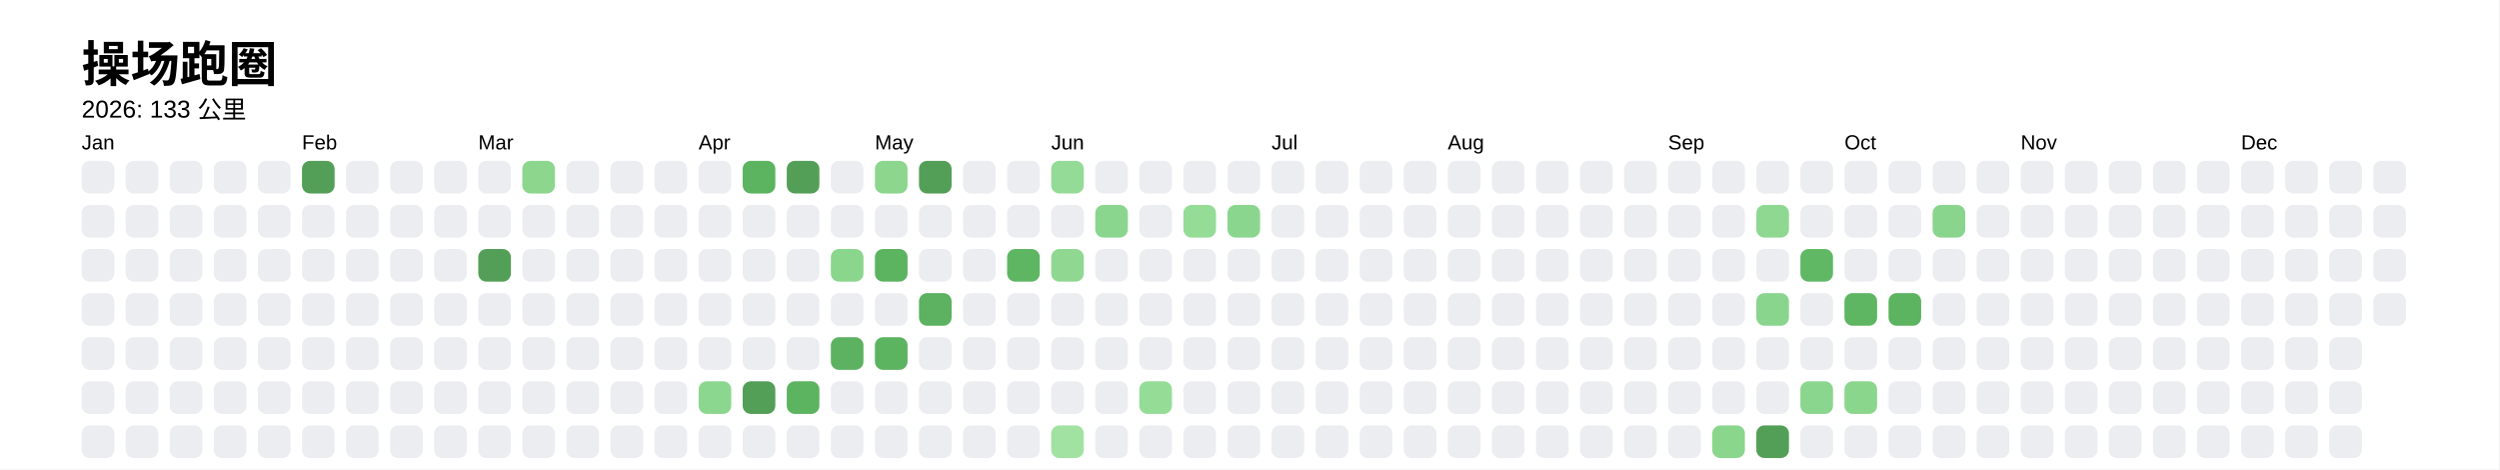
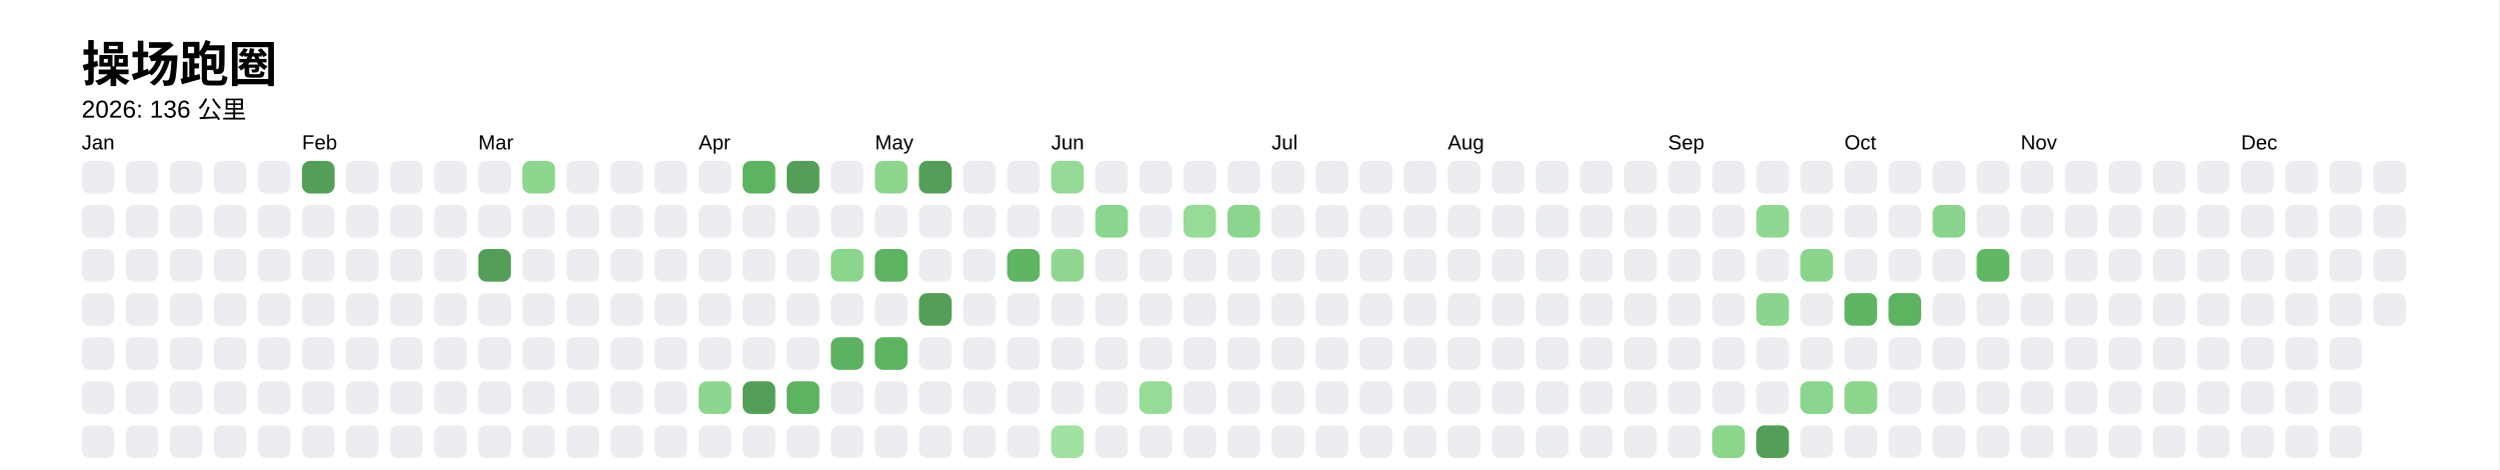
<svg xmlns="http://www.w3.org/2000/svg" baseProfile="full" height="57.5mm" version="1.1" viewBox="0,0,306.2,57.5" width="306.2mm">
  <defs />
  <rect fill="#FFFFFF" height="57.5" width="306.2" x="0" y="0" />
  <text fill="#000000" style="font-size:6px; font-family:Arial; font-weight:bold;" x="10" y="10">操场跑圈</text>
-   <text fill="#000000" style="font-size:3px; font-family:Arial;" x="10" y="14.4">2026: 133 公里</text>
+   <text fill="#000000" style="font-size:3px; font-family:Arial;" x="10" y="14.4">2026: 136 公里</text>
  <text fill="#000000" style="font-size:2.5px; font-family:Arial" x="10" y="18.3">Jan</text>
  <rect fill="#EBEDF0" height="4" rx="1" ry="1" width="4" x="10" y="19.7" />
  <rect fill="#EBEDF0" height="4" rx="1" ry="1" width="4" x="10" y="25.1" />
  <rect fill="#EBEDF0" height="4" rx="1" ry="1" width="4" x="10" y="30.5" />
  <rect fill="#EBEDF0" height="4" rx="1" ry="1" width="4" x="10" y="35.9" />
  <rect fill="#EBEDF0" height="4" rx="1" ry="1" width="4" x="10" y="41.3" />
  <rect fill="#EBEDF0" height="4" rx="1" ry="1" width="4" x="10" y="46.7" />
  <rect fill="#EBEDF0" height="4" rx="1" ry="1" width="4" x="10" y="52.1" />
  <rect fill="#EBEDF0" height="4" rx="1" ry="1" width="4" x="15.4" y="19.7" />
  <rect fill="#EBEDF0" height="4" rx="1" ry="1" width="4" x="15.4" y="25.1" />
  <rect fill="#EBEDF0" height="4" rx="1" ry="1" width="4" x="15.4" y="30.5" />
  <rect fill="#EBEDF0" height="4" rx="1" ry="1" width="4" x="15.4" y="35.9" />
  <rect fill="#EBEDF0" height="4" rx="1" ry="1" width="4" x="15.4" y="41.3" />
  <rect fill="#EBEDF0" height="4" rx="1" ry="1" width="4" x="15.4" y="46.7" />
  <rect fill="#EBEDF0" height="4" rx="1" ry="1" width="4" x="15.4" y="52.1" />
  <rect fill="#EBEDF0" height="4" rx="1" ry="1" width="4" x="20.8" y="19.7" />
  <rect fill="#EBEDF0" height="4" rx="1" ry="1" width="4" x="20.8" y="25.1" />
  <rect fill="#EBEDF0" height="4" rx="1" ry="1" width="4" x="20.8" y="30.5" />
  <rect fill="#EBEDF0" height="4" rx="1" ry="1" width="4" x="20.8" y="35.9" />
  <rect fill="#EBEDF0" height="4" rx="1" ry="1" width="4" x="20.8" y="41.3" />
  <rect fill="#EBEDF0" height="4" rx="1" ry="1" width="4" x="20.8" y="46.7" />
  <rect fill="#EBEDF0" height="4" rx="1" ry="1" width="4" x="20.8" y="52.1" />
  <rect fill="#EBEDF0" height="4" rx="1" ry="1" width="4" x="26.2" y="19.7" />
  <rect fill="#EBEDF0" height="4" rx="1" ry="1" width="4" x="26.2" y="25.1" />
  <rect fill="#EBEDF0" height="4" rx="1" ry="1" width="4" x="26.2" y="30.5" />
  <rect fill="#EBEDF0" height="4" rx="1" ry="1" width="4" x="26.2" y="35.9" />
  <rect fill="#EBEDF0" height="4" rx="1" ry="1" width="4" x="26.2" y="41.3" />
  <rect fill="#EBEDF0" height="4" rx="1" ry="1" width="4" x="26.2" y="46.7" />
  <rect fill="#EBEDF0" height="4" rx="1" ry="1" width="4" x="26.2" y="52.1" />
  <rect fill="#EBEDF0" height="4" rx="1" ry="1" width="4" x="31.6" y="19.7" />
  <rect fill="#EBEDF0" height="4" rx="1" ry="1" width="4" x="31.6" y="25.1" />
  <rect fill="#EBEDF0" height="4" rx="1" ry="1" width="4" x="31.6" y="30.5" />
  <rect fill="#EBEDF0" height="4" rx="1" ry="1" width="4" x="31.6" y="35.9" />
  <rect fill="#EBEDF0" height="4" rx="1" ry="1" width="4" x="31.6" y="41.3" />
  <rect fill="#EBEDF0" height="4" rx="1" ry="1" width="4" x="31.6" y="46.7" />
  <rect fill="#EBEDF0" height="4" rx="1" ry="1" width="4" x="31.6" y="52.1" />
  <text fill="#000000" style="font-size:2.5px; font-family:Arial" x="37.0" y="18.3">Feb</text>
  <rect fill="#549F57" height="4" rx="1" ry="1" width="4" x="37.0" y="19.7" />
  <rect fill="#EBEDF0" height="4" rx="1" ry="1" width="4" x="37.0" y="25.1" />
  <rect fill="#EBEDF0" height="4" rx="1" ry="1" width="4" x="37.0" y="30.5" />
  <rect fill="#EBEDF0" height="4" rx="1" ry="1" width="4" x="37.0" y="35.9" />
  <rect fill="#EBEDF0" height="4" rx="1" ry="1" width="4" x="37.0" y="41.3" />
  <rect fill="#EBEDF0" height="4" rx="1" ry="1" width="4" x="37.0" y="46.7" />
  <rect fill="#EBEDF0" height="4" rx="1" ry="1" width="4" x="37.0" y="52.1" />
  <rect fill="#EBEDF0" height="4" rx="1" ry="1" width="4" x="42.4" y="19.7" />
  <rect fill="#EBEDF0" height="4" rx="1" ry="1" width="4" x="42.4" y="25.1" />
  <rect fill="#EBEDF0" height="4" rx="1" ry="1" width="4" x="42.4" y="30.5" />
  <rect fill="#EBEDF0" height="4" rx="1" ry="1" width="4" x="42.4" y="35.9" />
  <rect fill="#EBEDF0" height="4" rx="1" ry="1" width="4" x="42.4" y="41.3" />
  <rect fill="#EBEDF0" height="4" rx="1" ry="1" width="4" x="42.4" y="46.7" />
  <rect fill="#EBEDF0" height="4" rx="1" ry="1" width="4" x="42.4" y="52.1" />
  <rect fill="#EBEDF0" height="4" rx="1" ry="1" width="4" x="47.8" y="19.7" />
  <rect fill="#EBEDF0" height="4" rx="1" ry="1" width="4" x="47.8" y="25.1" />
  <rect fill="#EBEDF0" height="4" rx="1" ry="1" width="4" x="47.8" y="30.5" />
  <rect fill="#EBEDF0" height="4" rx="1" ry="1" width="4" x="47.8" y="35.9" />
  <rect fill="#EBEDF0" height="4" rx="1" ry="1" width="4" x="47.8" y="41.3" />
  <rect fill="#EBEDF0" height="4" rx="1" ry="1" width="4" x="47.8" y="46.7" />
  <rect fill="#EBEDF0" height="4" rx="1" ry="1" width="4" x="47.8" y="52.1" />
  <rect fill="#EBEDF0" height="4" rx="1" ry="1" width="4" x="53.2" y="19.7" />
  <rect fill="#EBEDF0" height="4" rx="1" ry="1" width="4" x="53.2" y="25.1" />
  <rect fill="#EBEDF0" height="4" rx="1" ry="1" width="4" x="53.2" y="30.5" />
  <rect fill="#EBEDF0" height="4" rx="1" ry="1" width="4" x="53.2" y="35.9" />
  <rect fill="#EBEDF0" height="4" rx="1" ry="1" width="4" x="53.2" y="41.3" />
  <rect fill="#EBEDF0" height="4" rx="1" ry="1" width="4" x="53.2" y="46.7" />
  <rect fill="#EBEDF0" height="4" rx="1" ry="1" width="4" x="53.2" y="52.1" />
  <text fill="#000000" style="font-size:2.5px; font-family:Arial" x="58.6" y="18.3">Mar</text>
  <rect fill="#EBEDF0" height="4" rx="1" ry="1" width="4" x="58.6" y="19.7" />
  <rect fill="#EBEDF0" height="4" rx="1" ry="1" width="4" x="58.6" y="25.1" />
  <rect fill="#549F57" height="4" rx="1" ry="1" width="4" x="58.6" y="30.5" />
  <rect fill="#EBEDF0" height="4" rx="1" ry="1" width="4" x="58.6" y="35.9" />
  <rect fill="#EBEDF0" height="4" rx="1" ry="1" width="4" x="58.6" y="41.3" />
  <rect fill="#EBEDF0" height="4" rx="1" ry="1" width="4" x="58.6" y="46.7" />
  <rect fill="#EBEDF0" height="4" rx="1" ry="1" width="4" x="58.6" y="52.1" />
  <rect fill="#8cd68e" height="4" rx="1" ry="1" width="4" x="64" y="19.7" />
  <rect fill="#EBEDF0" height="4" rx="1" ry="1" width="4" x="64" y="25.1" />
  <rect fill="#EBEDF0" height="4" rx="1" ry="1" width="4" x="64" y="30.5" />
  <rect fill="#EBEDF0" height="4" rx="1" ry="1" width="4" x="64" y="35.9" />
  <rect fill="#EBEDF0" height="4" rx="1" ry="1" width="4" x="64" y="41.3" />
  <rect fill="#EBEDF0" height="4" rx="1" ry="1" width="4" x="64" y="46.7" />
  <rect fill="#EBEDF0" height="4" rx="1" ry="1" width="4" x="64" y="52.1" />
  <rect fill="#EBEDF0" height="4" rx="1" ry="1" width="4" x="69.4" y="19.7" />
  <rect fill="#EBEDF0" height="4" rx="1" ry="1" width="4" x="69.4" y="25.1" />
  <rect fill="#EBEDF0" height="4" rx="1" ry="1" width="4" x="69.4" y="30.5" />
  <rect fill="#EBEDF0" height="4" rx="1" ry="1" width="4" x="69.4" y="35.9" />
  <rect fill="#EBEDF0" height="4" rx="1" ry="1" width="4" x="69.4" y="41.3" />
  <rect fill="#EBEDF0" height="4" rx="1" ry="1" width="4" x="69.4" y="46.7" />
  <rect fill="#EBEDF0" height="4" rx="1" ry="1" width="4" x="69.4" y="52.1" />
  <rect fill="#EBEDF0" height="4" rx="1" ry="1" width="4" x="74.8" y="19.7" />
  <rect fill="#EBEDF0" height="4" rx="1" ry="1" width="4" x="74.8" y="25.1" />
  <rect fill="#EBEDF0" height="4" rx="1" ry="1" width="4" x="74.8" y="30.5" />
  <rect fill="#EBEDF0" height="4" rx="1" ry="1" width="4" x="74.8" y="35.9" />
  <rect fill="#EBEDF0" height="4" rx="1" ry="1" width="4" x="74.8" y="41.3" />
  <rect fill="#EBEDF0" height="4" rx="1" ry="1" width="4" x="74.8" y="46.7" />
  <rect fill="#EBEDF0" height="4" rx="1" ry="1" width="4" x="74.8" y="52.1" />
  <rect fill="#EBEDF0" height="4" rx="1" ry="1" width="4" x="80.2" y="19.7" />
  <rect fill="#EBEDF0" height="4" rx="1" ry="1" width="4" x="80.2" y="25.1" />
  <rect fill="#EBEDF0" height="4" rx="1" ry="1" width="4" x="80.2" y="30.5" />
  <rect fill="#EBEDF0" height="4" rx="1" ry="1" width="4" x="80.2" y="35.9" />
  <rect fill="#EBEDF0" height="4" rx="1" ry="1" width="4" x="80.2" y="41.3" />
  <rect fill="#EBEDF0" height="4" rx="1" ry="1" width="4" x="80.2" y="46.7" />
  <rect fill="#EBEDF0" height="4" rx="1" ry="1" width="4" x="80.2" y="52.1" />
  <text fill="#000000" style="font-size:2.5px; font-family:Arial" x="85.6" y="18.3">Apr</text>
  <rect fill="#EBEDF0" height="4" rx="1" ry="1" width="4" x="85.6" y="19.7" />
  <rect fill="#EBEDF0" height="4" rx="1" ry="1" width="4" x="85.6" y="25.1" />
  <rect fill="#EBEDF0" height="4" rx="1" ry="1" width="4" x="85.6" y="30.5" />
  <rect fill="#EBEDF0" height="4" rx="1" ry="1" width="4" x="85.6" y="35.9" />
  <rect fill="#EBEDF0" height="4" rx="1" ry="1" width="4" x="85.6" y="41.3" />
  <rect fill="#8cd78f" height="4" rx="1" ry="1" width="4" x="85.6" y="46.7" />
  <rect fill="#EBEDF0" height="4" rx="1" ry="1" width="4" x="85.6" y="52.1" />
  <rect fill="#5cb360" height="4" rx="1" ry="1" width="4" x="91" y="19.7" />
  <rect fill="#EBEDF0" height="4" rx="1" ry="1" width="4" x="91" y="25.1" />
  <rect fill="#EBEDF0" height="4" rx="1" ry="1" width="4" x="91" y="30.5" />
  <rect fill="#EBEDF0" height="4" rx="1" ry="1" width="4" x="91" y="35.9" />
  <rect fill="#EBEDF0" height="4" rx="1" ry="1" width="4" x="91" y="41.3" />
  <rect fill="#549F57" height="4" rx="1" ry="1" width="4" x="91" y="46.7" />
  <rect fill="#EBEDF0" height="4" rx="1" ry="1" width="4" x="91" y="52.1" />
  <rect fill="#549F57" height="4" rx="1" ry="1" width="4" x="96.4" y="19.7" />
  <rect fill="#EBEDF0" height="4" rx="1" ry="1" width="4" x="96.4" y="25.1" />
  <rect fill="#EBEDF0" height="4" rx="1" ry="1" width="4" x="96.4" y="30.5" />
  <rect fill="#EBEDF0" height="4" rx="1" ry="1" width="4" x="96.4" y="35.9" />
  <rect fill="#EBEDF0" height="4" rx="1" ry="1" width="4" x="96.4" y="41.3" />
  <rect fill="#5cb360" height="4" rx="1" ry="1" width="4" x="96.4" y="46.7" />
  <rect fill="#EBEDF0" height="4" rx="1" ry="1" width="4" x="96.4" y="52.1" />
  <rect fill="#EBEDF0" height="4" rx="1" ry="1" width="4" x="101.8" y="19.7" />
  <rect fill="#EBEDF0" height="4" rx="1" ry="1" width="4" x="101.8" y="25.1" />
  <rect fill="#8bd68d" height="4" rx="1" ry="1" width="4" x="101.8" y="30.5" />
  <rect fill="#EBEDF0" height="4" rx="1" ry="1" width="4" x="101.8" y="35.9" />
  <rect fill="#5cb260" height="4" rx="1" ry="1" width="4" x="101.8" y="41.3" />
  <rect fill="#EBEDF0" height="4" rx="1" ry="1" width="4" x="101.8" y="46.7" />
  <rect fill="#EBEDF0" height="4" rx="1" ry="1" width="4" x="101.8" y="52.1" />
  <text fill="#000000" style="font-size:2.5px; font-family:Arial" x="107.2" y="18.3">May</text>
  <rect fill="#8cd68e" height="4" rx="1" ry="1" width="4" x="107.2" y="19.7" />
  <rect fill="#EBEDF0" height="4" rx="1" ry="1" width="4" x="107.2" y="25.1" />
  <rect fill="#5cb360" height="4" rx="1" ry="1" width="4" x="107.2" y="30.5" />
  <rect fill="#EBEDF0" height="4" rx="1" ry="1" width="4" x="107.2" y="35.9" />
  <rect fill="#5cb360" height="4" rx="1" ry="1" width="4" x="107.2" y="41.3" />
  <rect fill="#EBEDF0" height="4" rx="1" ry="1" width="4" x="107.2" y="46.7" />
  <rect fill="#EBEDF0" height="4" rx="1" ry="1" width="4" x="107.2" y="52.1" />
  <rect fill="#549F57" height="4" rx="1" ry="1" width="4" x="112.6" y="19.7" />
  <rect fill="#EBEDF0" height="4" rx="1" ry="1" width="4" x="112.6" y="25.1" />
  <rect fill="#EBEDF0" height="4" rx="1" ry="1" width="4" x="112.6" y="30.5" />
-   <rect fill="#5cb260" height="4" rx="1" ry="1" width="4" x="112.6" y="35.9" />
+   <rect fill="#549F57" height="4" rx="1" ry="1" width="4" x="112.6" y="35.9" />
  <rect fill="#EBEDF0" height="4" rx="1" ry="1" width="4" x="112.6" y="41.3" />
  <rect fill="#EBEDF0" height="4" rx="1" ry="1" width="4" x="112.6" y="46.7" />
  <rect fill="#EBEDF0" height="4" rx="1" ry="1" width="4" x="112.6" y="52.1" />
  <rect fill="#EBEDF0" height="4" rx="1" ry="1" width="4" x="118" y="19.7" />
  <rect fill="#EBEDF0" height="4" rx="1" ry="1" width="4" x="118" y="25.1" />
  <rect fill="#EBEDF0" height="4" rx="1" ry="1" width="4" x="118" y="30.5" />
  <rect fill="#EBEDF0" height="4" rx="1" ry="1" width="4" x="118" y="35.9" />
  <rect fill="#EBEDF0" height="4" rx="1" ry="1" width="4" x="118" y="41.3" />
  <rect fill="#EBEDF0" height="4" rx="1" ry="1" width="4" x="118" y="46.7" />
  <rect fill="#EBEDF0" height="4" rx="1" ry="1" width="4" x="118" y="52.1" />
  <rect fill="#EBEDF0" height="4" rx="1" ry="1" width="4" x="123.4" y="19.7" />
  <rect fill="#EBEDF0" height="4" rx="1" ry="1" width="4" x="123.4" y="25.1" />
  <rect fill="#5eb663" height="4" rx="1" ry="1" width="4" x="123.4" y="30.5" />
  <rect fill="#EBEDF0" height="4" rx="1" ry="1" width="4" x="123.4" y="35.9" />
  <rect fill="#EBEDF0" height="4" rx="1" ry="1" width="4" x="123.4" y="41.3" />
  <rect fill="#EBEDF0" height="4" rx="1" ry="1" width="4" x="123.4" y="46.7" />
  <rect fill="#EBEDF0" height="4" rx="1" ry="1" width="4" x="123.4" y="52.1" />
  <text fill="#000000" style="font-size:2.5px; font-family:Arial" x="128.8" y="18.3">Jun</text>
  <rect fill="#94db97" height="4" rx="1" ry="1" width="4" x="128.8" y="19.7" />
  <rect fill="#EBEDF0" height="4" rx="1" ry="1" width="4" x="128.8" y="25.1" />
  <rect fill="#90d892" height="4" rx="1" ry="1" width="4" x="128.8" y="30.5" />
  <rect fill="#EBEDF0" height="4" rx="1" ry="1" width="4" x="128.8" y="35.9" />
  <rect fill="#EBEDF0" height="4" rx="1" ry="1" width="4" x="128.8" y="41.3" />
  <rect fill="#EBEDF0" height="4" rx="1" ry="1" width="4" x="128.8" y="46.7" />
  <rect fill="#a1e2a3" height="4" rx="1" ry="1" width="4" x="128.8" y="52.1" />
  <rect fill="#EBEDF0" height="4" rx="1" ry="1" width="4" x="134.2" y="19.7" />
  <rect fill="#8bd68e" height="4" rx="1" ry="1" width="4" x="134.2" y="25.1" />
  <rect fill="#EBEDF0" height="4" rx="1" ry="1" width="4" x="134.2" y="30.5" />
  <rect fill="#EBEDF0" height="4" rx="1" ry="1" width="4" x="134.2" y="35.9" />
  <rect fill="#EBEDF0" height="4" rx="1" ry="1" width="4" x="134.2" y="41.3" />
  <rect fill="#EBEDF0" height="4" rx="1" ry="1" width="4" x="134.2" y="46.7" />
  <rect fill="#EBEDF0" height="4" rx="1" ry="1" width="4" x="134.2" y="52.1" />
  <rect fill="#EBEDF0" height="4" rx="1" ry="1" width="4" x="139.6" y="19.7" />
  <rect fill="#EBEDF0" height="4" rx="1" ry="1" width="4" x="139.6" y="25.1" />
  <rect fill="#EBEDF0" height="4" rx="1" ry="1" width="4" x="139.6" y="30.5" />
  <rect fill="#EBEDF0" height="4" rx="1" ry="1" width="4" x="139.6" y="35.9" />
  <rect fill="#EBEDF0" height="4" rx="1" ry="1" width="4" x="139.6" y="41.3" />
  <rect fill="#95dc97" height="4" rx="1" ry="1" width="4" x="139.6" y="46.7" />
  <rect fill="#EBEDF0" height="4" rx="1" ry="1" width="4" x="139.6" y="52.1" />
  <rect fill="#EBEDF0" height="4" rx="1" ry="1" width="4" x="145" y="19.7" />
  <rect fill="#95dc97" height="4" rx="1" ry="1" width="4" x="145" y="25.1" />
  <rect fill="#EBEDF0" height="4" rx="1" ry="1" width="4" x="145" y="30.5" />
  <rect fill="#EBEDF0" height="4" rx="1" ry="1" width="4" x="145" y="35.9" />
  <rect fill="#EBEDF0" height="4" rx="1" ry="1" width="4" x="145" y="41.3" />
  <rect fill="#EBEDF0" height="4" rx="1" ry="1" width="4" x="145" y="46.7" />
  <rect fill="#EBEDF0" height="4" rx="1" ry="1" width="4" x="145" y="52.1" />
  <rect fill="#EBEDF0" height="4" rx="1" ry="1" width="4" x="150.4" y="19.7" />
  <rect fill="#8bd68e" height="4" rx="1" ry="1" width="4" x="150.4" y="25.1" />
  <rect fill="#EBEDF0" height="4" rx="1" ry="1" width="4" x="150.4" y="30.5" />
  <rect fill="#EBEDF0" height="4" rx="1" ry="1" width="4" x="150.4" y="35.9" />
  <rect fill="#EBEDF0" height="4" rx="1" ry="1" width="4" x="150.4" y="41.3" />
  <rect fill="#EBEDF0" height="4" rx="1" ry="1" width="4" x="150.4" y="46.7" />
  <rect fill="#EBEDF0" height="4" rx="1" ry="1" width="4" x="150.4" y="52.1" />
  <text fill="#000000" style="font-size:2.5px; font-family:Arial" x="155.8" y="18.3">Jul</text>
  <rect fill="#EBEDF0" height="4" rx="1" ry="1" width="4" x="155.8" y="19.7" />
  <rect fill="#EBEDF0" height="4" rx="1" ry="1" width="4" x="155.8" y="25.1" />
  <rect fill="#EBEDF0" height="4" rx="1" ry="1" width="4" x="155.8" y="30.5" />
  <rect fill="#EBEDF0" height="4" rx="1" ry="1" width="4" x="155.8" y="35.9" />
  <rect fill="#EBEDF0" height="4" rx="1" ry="1" width="4" x="155.8" y="41.3" />
  <rect fill="#EBEDF0" height="4" rx="1" ry="1" width="4" x="155.8" y="46.7" />
  <rect fill="#EBEDF0" height="4" rx="1" ry="1" width="4" x="155.8" y="52.1" />
  <rect fill="#EBEDF0" height="4" rx="1" ry="1" width="4" x="161.2" y="19.7" />
  <rect fill="#EBEDF0" height="4" rx="1" ry="1" width="4" x="161.2" y="25.1" />
  <rect fill="#EBEDF0" height="4" rx="1" ry="1" width="4" x="161.2" y="30.5" />
  <rect fill="#EBEDF0" height="4" rx="1" ry="1" width="4" x="161.2" y="35.9" />
  <rect fill="#EBEDF0" height="4" rx="1" ry="1" width="4" x="161.2" y="41.3" />
  <rect fill="#EBEDF0" height="4" rx="1" ry="1" width="4" x="161.2" y="46.7" />
  <rect fill="#EBEDF0" height="4" rx="1" ry="1" width="4" x="161.2" y="52.1" />
  <rect fill="#EBEDF0" height="4" rx="1" ry="1" width="4" x="166.6" y="19.7" />
  <rect fill="#EBEDF0" height="4" rx="1" ry="1" width="4" x="166.6" y="25.1" />
  <rect fill="#EBEDF0" height="4" rx="1" ry="1" width="4" x="166.6" y="30.5" />
  <rect fill="#EBEDF0" height="4" rx="1" ry="1" width="4" x="166.6" y="35.9" />
  <rect fill="#EBEDF0" height="4" rx="1" ry="1" width="4" x="166.6" y="41.3" />
  <rect fill="#EBEDF0" height="4" rx="1" ry="1" width="4" x="166.6" y="46.7" />
  <rect fill="#EBEDF0" height="4" rx="1" ry="1" width="4" x="166.6" y="52.1" />
  <rect fill="#EBEDF0" height="4" rx="1" ry="1" width="4" x="172" y="19.7" />
  <rect fill="#EBEDF0" height="4" rx="1" ry="1" width="4" x="172" y="25.1" />
  <rect fill="#EBEDF0" height="4" rx="1" ry="1" width="4" x="172" y="30.5" />
  <rect fill="#EBEDF0" height="4" rx="1" ry="1" width="4" x="172" y="35.9" />
  <rect fill="#EBEDF0" height="4" rx="1" ry="1" width="4" x="172" y="41.3" />
  <rect fill="#EBEDF0" height="4" rx="1" ry="1" width="4" x="172" y="46.7" />
  <rect fill="#EBEDF0" height="4" rx="1" ry="1" width="4" x="172" y="52.1" />
  <text fill="#000000" style="font-size:2.5px; font-family:Arial" x="177.4" y="18.3">Aug</text>
  <rect fill="#EBEDF0" height="4" rx="1" ry="1" width="4" x="177.4" y="19.7" />
  <rect fill="#EBEDF0" height="4" rx="1" ry="1" width="4" x="177.4" y="25.1" />
  <rect fill="#EBEDF0" height="4" rx="1" ry="1" width="4" x="177.4" y="30.5" />
  <rect fill="#EBEDF0" height="4" rx="1" ry="1" width="4" x="177.4" y="35.9" />
  <rect fill="#EBEDF0" height="4" rx="1" ry="1" width="4" x="177.4" y="41.3" />
  <rect fill="#EBEDF0" height="4" rx="1" ry="1" width="4" x="177.4" y="46.7" />
  <rect fill="#EBEDF0" height="4" rx="1" ry="1" width="4" x="177.4" y="52.1" />
  <rect fill="#EBEDF0" height="4" rx="1" ry="1" width="4" x="182.8" y="19.7" />
  <rect fill="#EBEDF0" height="4" rx="1" ry="1" width="4" x="182.8" y="25.1" />
  <rect fill="#EBEDF0" height="4" rx="1" ry="1" width="4" x="182.8" y="30.5" />
  <rect fill="#EBEDF0" height="4" rx="1" ry="1" width="4" x="182.8" y="35.9" />
  <rect fill="#EBEDF0" height="4" rx="1" ry="1" width="4" x="182.8" y="41.3" />
  <rect fill="#EBEDF0" height="4" rx="1" ry="1" width="4" x="182.8" y="46.7" />
  <rect fill="#EBEDF0" height="4" rx="1" ry="1" width="4" x="182.8" y="52.1" />
  <rect fill="#EBEDF0" height="4" rx="1" ry="1" width="4" x="188.2" y="19.7" />
  <rect fill="#EBEDF0" height="4" rx="1" ry="1" width="4" x="188.2" y="25.1" />
  <rect fill="#EBEDF0" height="4" rx="1" ry="1" width="4" x="188.2" y="30.5" />
  <rect fill="#EBEDF0" height="4" rx="1" ry="1" width="4" x="188.2" y="35.9" />
  <rect fill="#EBEDF0" height="4" rx="1" ry="1" width="4" x="188.2" y="41.3" />
  <rect fill="#EBEDF0" height="4" rx="1" ry="1" width="4" x="188.2" y="46.7" />
  <rect fill="#EBEDF0" height="4" rx="1" ry="1" width="4" x="188.2" y="52.1" />
  <rect fill="#EBEDF0" height="4" rx="1" ry="1" width="4" x="193.6" y="19.7" />
  <rect fill="#EBEDF0" height="4" rx="1" ry="1" width="4" x="193.6" y="25.1" />
  <rect fill="#EBEDF0" height="4" rx="1" ry="1" width="4" x="193.6" y="30.5" />
  <rect fill="#EBEDF0" height="4" rx="1" ry="1" width="4" x="193.6" y="35.9" />
  <rect fill="#EBEDF0" height="4" rx="1" ry="1" width="4" x="193.6" y="41.3" />
  <rect fill="#EBEDF0" height="4" rx="1" ry="1" width="4" x="193.6" y="46.7" />
  <rect fill="#EBEDF0" height="4" rx="1" ry="1" width="4" x="193.6" y="52.1" />
  <rect fill="#EBEDF0" height="4" rx="1" ry="1" width="4" x="199" y="19.7" />
  <rect fill="#EBEDF0" height="4" rx="1" ry="1" width="4" x="199" y="25.1" />
  <rect fill="#EBEDF0" height="4" rx="1" ry="1" width="4" x="199" y="30.5" />
  <rect fill="#EBEDF0" height="4" rx="1" ry="1" width="4" x="199" y="35.9" />
  <rect fill="#EBEDF0" height="4" rx="1" ry="1" width="4" x="199" y="41.3" />
  <rect fill="#EBEDF0" height="4" rx="1" ry="1" width="4" x="199" y="46.7" />
  <rect fill="#EBEDF0" height="4" rx="1" ry="1" width="4" x="199" y="52.1" />
  <text fill="#000000" style="font-size:2.5px; font-family:Arial" x="204.4" y="18.3">Sep</text>
  <rect fill="#EBEDF0" height="4" rx="1" ry="1" width="4" x="204.4" y="19.7" />
  <rect fill="#EBEDF0" height="4" rx="1" ry="1" width="4" x="204.4" y="25.1" />
  <rect fill="#EBEDF0" height="4" rx="1" ry="1" width="4" x="204.4" y="30.5" />
  <rect fill="#EBEDF0" height="4" rx="1" ry="1" width="4" x="204.4" y="35.9" />
  <rect fill="#EBEDF0" height="4" rx="1" ry="1" width="4" x="204.4" y="41.3" />
  <rect fill="#EBEDF0" height="4" rx="1" ry="1" width="4" x="204.4" y="46.7" />
  <rect fill="#EBEDF0" height="4" rx="1" ry="1" width="4" x="204.4" y="52.1" />
  <rect fill="#EBEDF0" height="4" rx="1" ry="1" width="4" x="209.8" y="19.7" />
  <rect fill="#EBEDF0" height="4" rx="1" ry="1" width="4" x="209.8" y="25.1" />
  <rect fill="#EBEDF0" height="4" rx="1" ry="1" width="4" x="209.8" y="30.5" />
  <rect fill="#EBEDF0" height="4" rx="1" ry="1" width="4" x="209.8" y="35.9" />
  <rect fill="#EBEDF0" height="4" rx="1" ry="1" width="4" x="209.8" y="41.3" />
  <rect fill="#EBEDF0" height="4" rx="1" ry="1" width="4" x="209.8" y="46.7" />
  <rect fill="#8bd68d" height="4" rx="1" ry="1" width="4" x="209.8" y="52.1" />
  <rect fill="#EBEDF0" height="4" rx="1" ry="1" width="4" x="215.2" y="19.7" />
  <rect fill="#8ed891" height="4" rx="1" ry="1" width="4" x="215.2" y="25.1" />
  <rect fill="#EBEDF0" height="4" rx="1" ry="1" width="4" x="215.2" y="30.5" />
  <rect fill="#8ad58d" height="4" rx="1" ry="1" width="4" x="215.2" y="35.9" />
  <rect fill="#EBEDF0" height="4" rx="1" ry="1" width="4" x="215.2" y="41.3" />
  <rect fill="#EBEDF0" height="4" rx="1" ry="1" width="4" x="215.2" y="46.7" />
  <rect fill="#549F57" height="4" rx="1" ry="1" width="4" x="215.2" y="52.1" />
  <rect fill="#EBEDF0" height="4" rx="1" ry="1" width="4" x="220.6" y="19.7" />
  <rect fill="#EBEDF0" height="4" rx="1" ry="1" width="4" x="220.6" y="25.1" />
-   <rect fill="#60b865" height="4" rx="1" ry="1" width="4" x="220.6" y="30.5" />
+   <rect fill="#8ad58c" height="4" rx="1" ry="1" width="4" x="220.6" y="30.5" />
  <rect fill="#EBEDF0" height="4" rx="1" ry="1" width="4" x="220.6" y="35.9" />
  <rect fill="#EBEDF0" height="4" rx="1" ry="1" width="4" x="220.6" y="41.3" />
  <rect fill="#8bd68e" height="4" rx="1" ry="1" width="4" x="220.6" y="46.7" />
  <rect fill="#EBEDF0" height="4" rx="1" ry="1" width="4" x="220.6" y="52.1" />
  <text fill="#000000" style="font-size:2.5px; font-family:Arial" x="226" y="18.3">Oct</text>
  <rect fill="#EBEDF0" height="4" rx="1" ry="1" width="4" x="226" y="19.7" />
  <rect fill="#EBEDF0" height="4" rx="1" ry="1" width="4" x="226" y="25.1" />
  <rect fill="#EBEDF0" height="4" rx="1" ry="1" width="4" x="226" y="30.5" />
  <rect fill="#5eb562" height="4" rx="1" ry="1" width="4" x="226" y="35.9" />
  <rect fill="#EBEDF0" height="4" rx="1" ry="1" width="4" x="226" y="41.3" />
  <rect fill="#8bd68d" height="4" rx="1" ry="1" width="4" x="226" y="46.7" />
  <rect fill="#EBEDF0" height="4" rx="1" ry="1" width="4" x="226" y="52.1" />
  <rect fill="#EBEDF0" height="4" rx="1" ry="1" width="4" x="231.4" y="19.7" />
  <rect fill="#EBEDF0" height="4" rx="1" ry="1" width="4" x="231.4" y="25.1" />
  <rect fill="#EBEDF0" height="4" rx="1" ry="1" width="4" x="231.4" y="30.5" />
  <rect fill="#5cb360" height="4" rx="1" ry="1" width="4" x="231.4" y="35.9" />
  <rect fill="#EBEDF0" height="4" rx="1" ry="1" width="4" x="231.4" y="41.3" />
  <rect fill="#EBEDF0" height="4" rx="1" ry="1" width="4" x="231.4" y="46.7" />
  <rect fill="#EBEDF0" height="4" rx="1" ry="1" width="4" x="231.4" y="52.1" />
  <rect fill="#EBEDF0" height="4" rx="1" ry="1" width="4" x="236.8" y="19.7" />
  <rect fill="#8ad58d" height="4" rx="1" ry="1" width="4" x="236.8" y="25.1" />
  <rect fill="#EBEDF0" height="4" rx="1" ry="1" width="4" x="236.8" y="30.5" />
  <rect fill="#EBEDF0" height="4" rx="1" ry="1" width="4" x="236.8" y="35.9" />
  <rect fill="#EBEDF0" height="4" rx="1" ry="1" width="4" x="236.8" y="41.3" />
  <rect fill="#EBEDF0" height="4" rx="1" ry="1" width="4" x="236.8" y="46.7" />
  <rect fill="#EBEDF0" height="4" rx="1" ry="1" width="4" x="236.8" y="52.1" />
  <rect fill="#EBEDF0" height="4" rx="1" ry="1" width="4" x="242.2" y="19.7" />
  <rect fill="#EBEDF0" height="4" rx="1" ry="1" width="4" x="242.2" y="25.1" />
-   <rect fill="#EBEDF0" height="4" rx="1" ry="1" width="4" x="242.2" y="30.5" />
+   <rect fill="#60b764" height="4" rx="1" ry="1" width="4" x="242.2" y="30.5" />
  <rect fill="#EBEDF0" height="4" rx="1" ry="1" width="4" x="242.2" y="35.9" />
  <rect fill="#EBEDF0" height="4" rx="1" ry="1" width="4" x="242.2" y="41.3" />
  <rect fill="#EBEDF0" height="4" rx="1" ry="1" width="4" x="242.2" y="46.7" />
  <rect fill="#EBEDF0" height="4" rx="1" ry="1" width="4" x="242.2" y="52.1" />
  <text fill="#000000" style="font-size:2.5px; font-family:Arial" x="247.6" y="18.3">Nov</text>
  <rect fill="#EBEDF0" height="4" rx="1" ry="1" width="4" x="247.6" y="19.7" />
  <rect fill="#EBEDF0" height="4" rx="1" ry="1" width="4" x="247.6" y="25.1" />
  <rect fill="#EBEDF0" height="4" rx="1" ry="1" width="4" x="247.6" y="30.5" />
  <rect fill="#EBEDF0" height="4" rx="1" ry="1" width="4" x="247.6" y="35.9" />
  <rect fill="#EBEDF0" height="4" rx="1" ry="1" width="4" x="247.6" y="41.3" />
  <rect fill="#EBEDF0" height="4" rx="1" ry="1" width="4" x="247.6" y="46.7" />
  <rect fill="#EBEDF0" height="4" rx="1" ry="1" width="4" x="247.6" y="52.1" />
  <rect fill="#EBEDF0" height="4" rx="1" ry="1" width="4" x="253" y="19.7" />
  <rect fill="#EBEDF0" height="4" rx="1" ry="1" width="4" x="253" y="25.1" />
  <rect fill="#EBEDF0" height="4" rx="1" ry="1" width="4" x="253" y="30.5" />
  <rect fill="#EBEDF0" height="4" rx="1" ry="1" width="4" x="253" y="35.9" />
  <rect fill="#EBEDF0" height="4" rx="1" ry="1" width="4" x="253" y="41.3" />
  <rect fill="#EBEDF0" height="4" rx="1" ry="1" width="4" x="253" y="46.7" />
  <rect fill="#EBEDF0" height="4" rx="1" ry="1" width="4" x="253" y="52.1" />
  <rect fill="#EBEDF0" height="4" rx="1" ry="1" width="4" x="258.4" y="19.7" />
  <rect fill="#EBEDF0" height="4" rx="1" ry="1" width="4" x="258.4" y="25.1" />
  <rect fill="#EBEDF0" height="4" rx="1" ry="1" width="4" x="258.4" y="30.5" />
  <rect fill="#EBEDF0" height="4" rx="1" ry="1" width="4" x="258.4" y="35.9" />
  <rect fill="#EBEDF0" height="4" rx="1" ry="1" width="4" x="258.4" y="41.3" />
  <rect fill="#EBEDF0" height="4" rx="1" ry="1" width="4" x="258.4" y="46.7" />
  <rect fill="#EBEDF0" height="4" rx="1" ry="1" width="4" x="258.4" y="52.1" />
  <rect fill="#EBEDF0" height="4" rx="1" ry="1" width="4" x="263.8" y="19.7" />
  <rect fill="#EBEDF0" height="4" rx="1" ry="1" width="4" x="263.8" y="25.1" />
  <rect fill="#EBEDF0" height="4" rx="1" ry="1" width="4" x="263.8" y="30.5" />
  <rect fill="#EBEDF0" height="4" rx="1" ry="1" width="4" x="263.8" y="35.9" />
  <rect fill="#EBEDF0" height="4" rx="1" ry="1" width="4" x="263.8" y="41.3" />
  <rect fill="#EBEDF0" height="4" rx="1" ry="1" width="4" x="263.8" y="46.7" />
  <rect fill="#EBEDF0" height="4" rx="1" ry="1" width="4" x="263.8" y="52.1" />
  <rect fill="#EBEDF0" height="4" rx="1" ry="1" width="4" x="269.2" y="19.7" />
  <rect fill="#EBEDF0" height="4" rx="1" ry="1" width="4" x="269.2" y="25.1" />
  <rect fill="#EBEDF0" height="4" rx="1" ry="1" width="4" x="269.2" y="30.5" />
  <rect fill="#EBEDF0" height="4" rx="1" ry="1" width="4" x="269.2" y="35.9" />
  <rect fill="#EBEDF0" height="4" rx="1" ry="1" width="4" x="269.2" y="41.3" />
  <rect fill="#EBEDF0" height="4" rx="1" ry="1" width="4" x="269.2" y="46.7" />
  <rect fill="#EBEDF0" height="4" rx="1" ry="1" width="4" x="269.2" y="52.1" />
  <text fill="#000000" style="font-size:2.5px; font-family:Arial" x="274.6" y="18.3">Dec</text>
  <rect fill="#EBEDF0" height="4" rx="1" ry="1" width="4" x="274.6" y="19.7" />
  <rect fill="#EBEDF0" height="4" rx="1" ry="1" width="4" x="274.6" y="25.1" />
  <rect fill="#EBEDF0" height="4" rx="1" ry="1" width="4" x="274.6" y="30.5" />
  <rect fill="#EBEDF0" height="4" rx="1" ry="1" width="4" x="274.6" y="35.9" />
  <rect fill="#EBEDF0" height="4" rx="1" ry="1" width="4" x="274.6" y="41.3" />
  <rect fill="#EBEDF0" height="4" rx="1" ry="1" width="4" x="274.6" y="46.7" />
  <rect fill="#EBEDF0" height="4" rx="1" ry="1" width="4" x="274.6" y="52.1" />
  <rect fill="#EBEDF0" height="4" rx="1" ry="1" width="4" x="280" y="19.7" />
  <rect fill="#EBEDF0" height="4" rx="1" ry="1" width="4" x="280" y="25.1" />
  <rect fill="#EBEDF0" height="4" rx="1" ry="1" width="4" x="280" y="30.5" />
  <rect fill="#EBEDF0" height="4" rx="1" ry="1" width="4" x="280" y="35.9" />
  <rect fill="#EBEDF0" height="4" rx="1" ry="1" width="4" x="280" y="41.3" />
  <rect fill="#EBEDF0" height="4" rx="1" ry="1" width="4" x="280" y="46.7" />
  <rect fill="#EBEDF0" height="4" rx="1" ry="1" width="4" x="280" y="52.1" />
  <rect fill="#EBEDF0" height="4" rx="1" ry="1" width="4" x="285.4" y="19.7" />
  <rect fill="#EBEDF0" height="4" rx="1" ry="1" width="4" x="285.4" y="25.1" />
  <rect fill="#EBEDF0" height="4" rx="1" ry="1" width="4" x="285.4" y="30.5" />
  <rect fill="#EBEDF0" height="4" rx="1" ry="1" width="4" x="285.4" y="35.9" />
  <rect fill="#EBEDF0" height="4" rx="1" ry="1" width="4" x="285.4" y="41.3" />
  <rect fill="#EBEDF0" height="4" rx="1" ry="1" width="4" x="285.4" y="46.7" />
  <rect fill="#EBEDF0" height="4" rx="1" ry="1" width="4" x="285.4" y="52.1" />
  <rect fill="#EBEDF0" height="4" rx="1" ry="1" width="4" x="290.8" y="19.7" />
  <rect fill="#EBEDF0" height="4" rx="1" ry="1" width="4" x="290.8" y="25.1" />
  <rect fill="#EBEDF0" height="4" rx="1" ry="1" width="4" x="290.8" y="30.5" />
  <rect fill="#EBEDF0" height="4" rx="1" ry="1" width="4" x="290.8" y="35.9" />
</svg>
